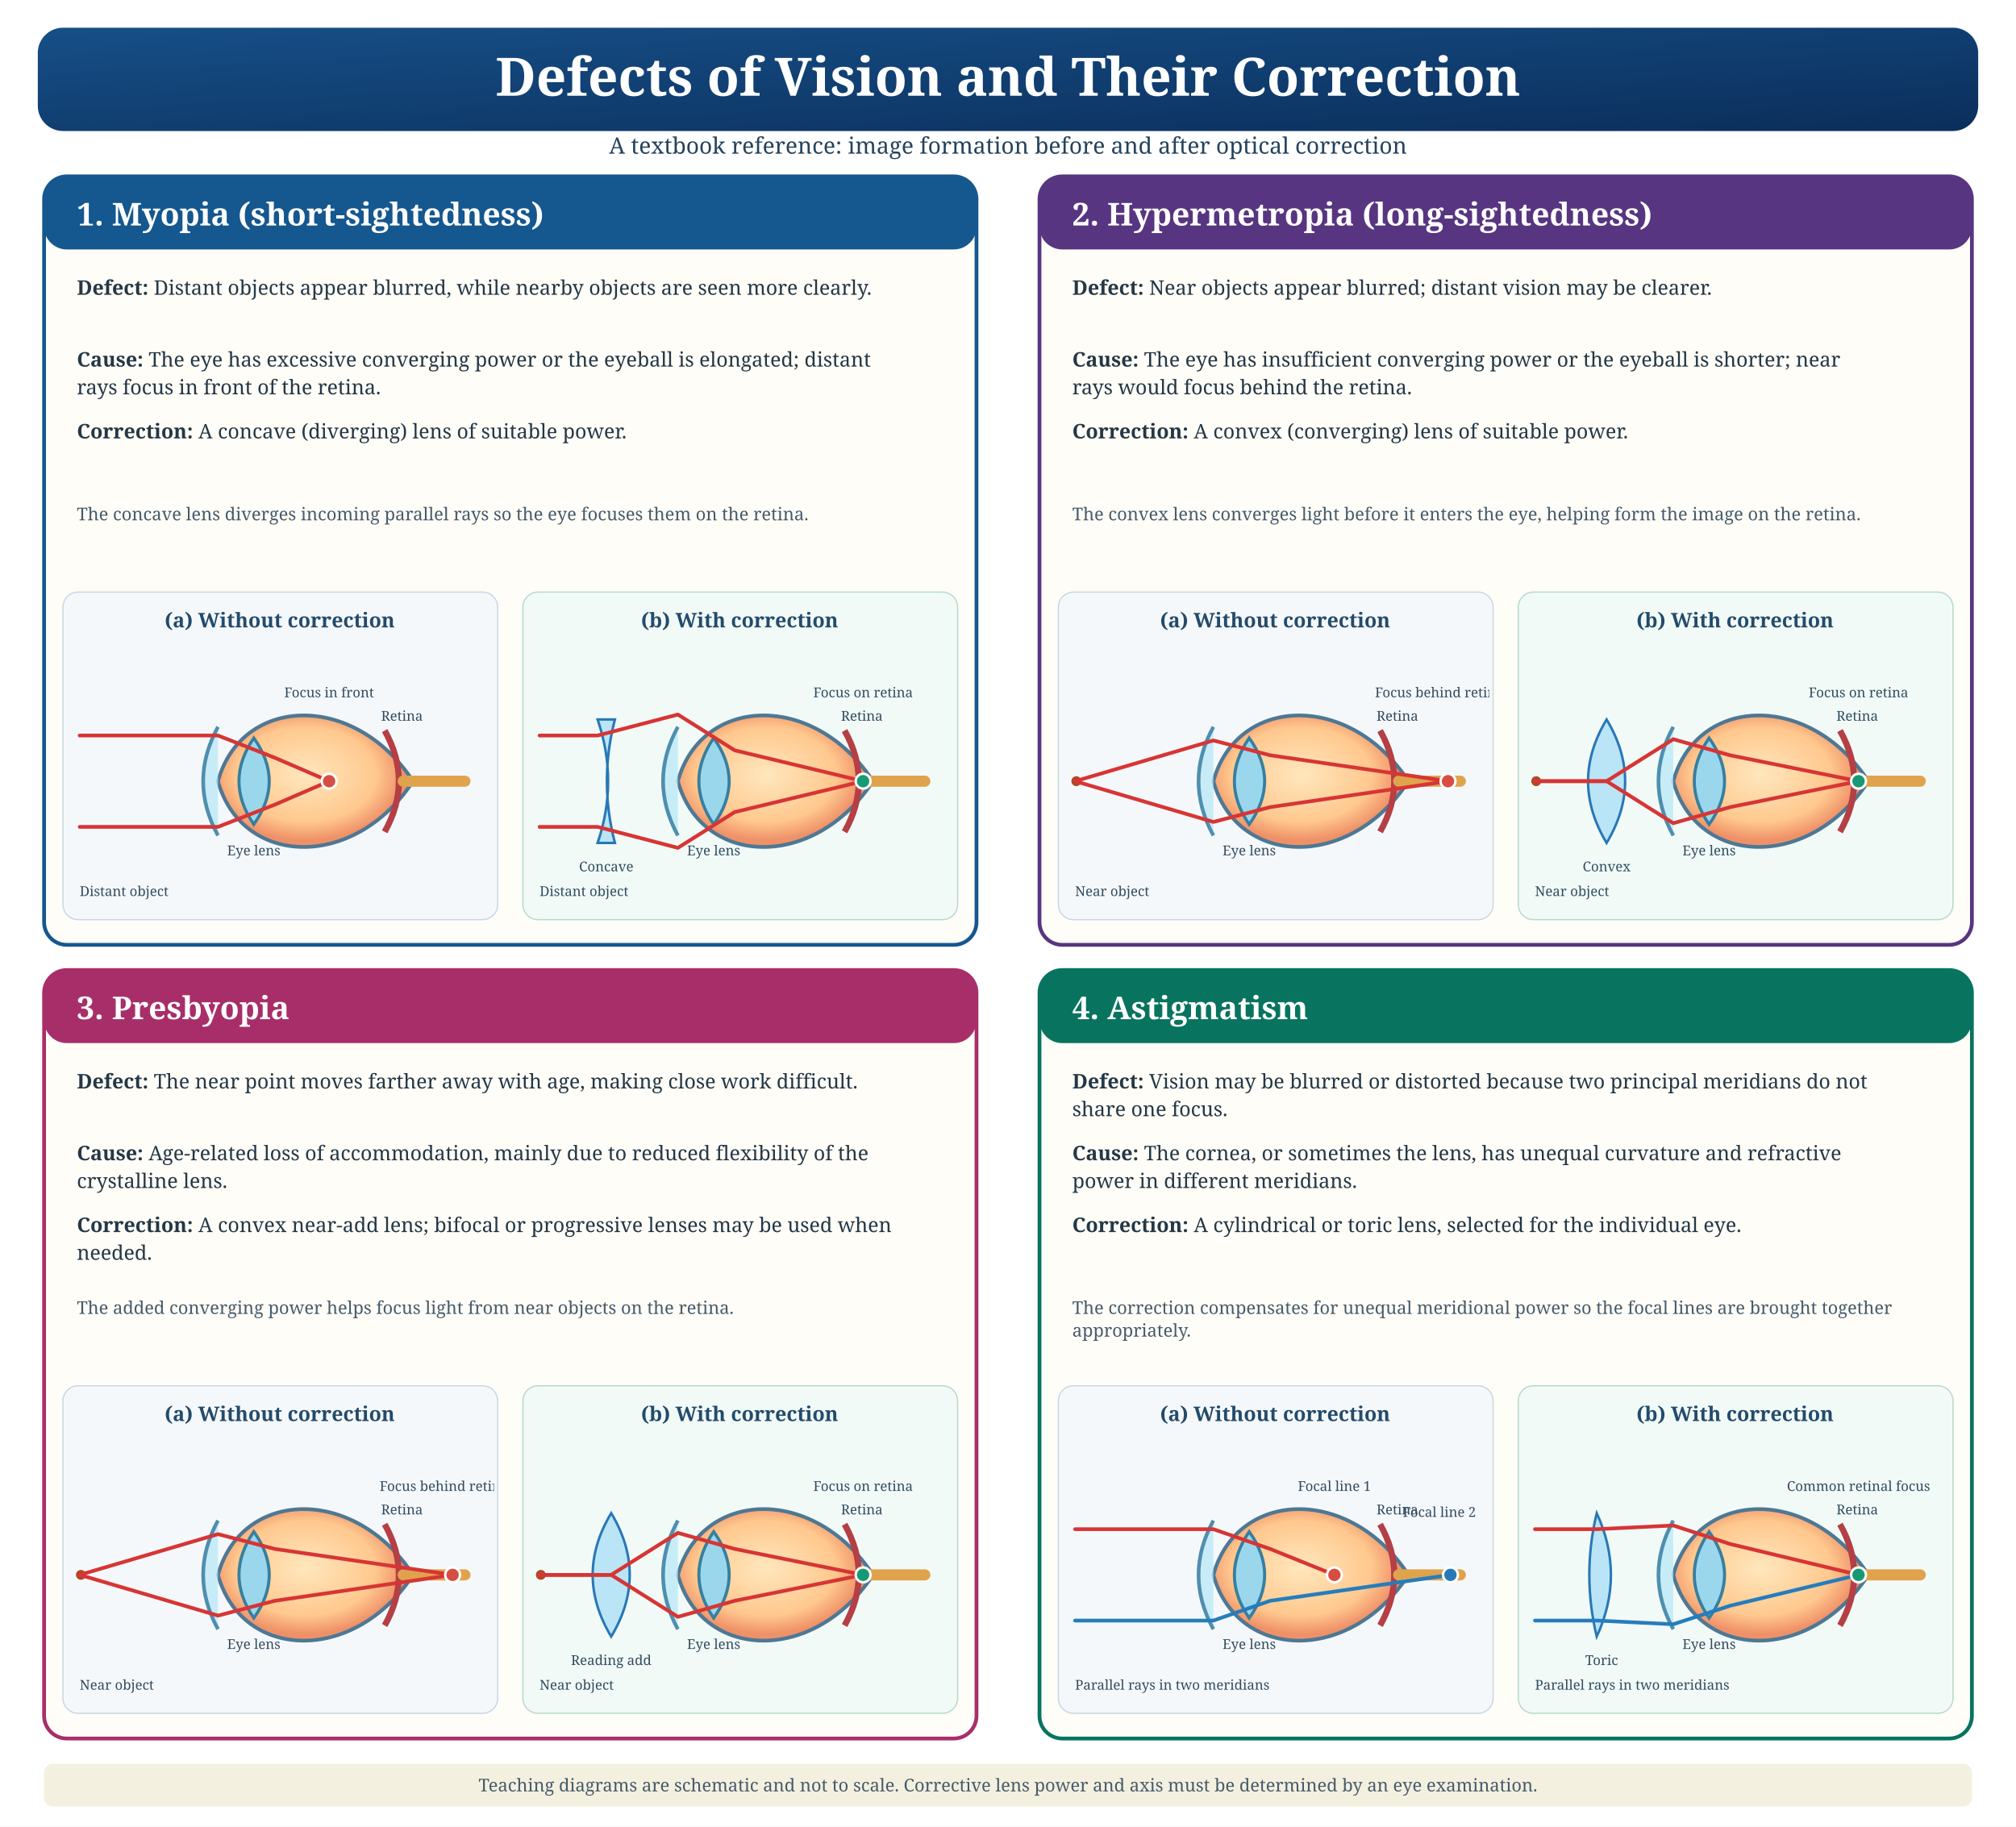
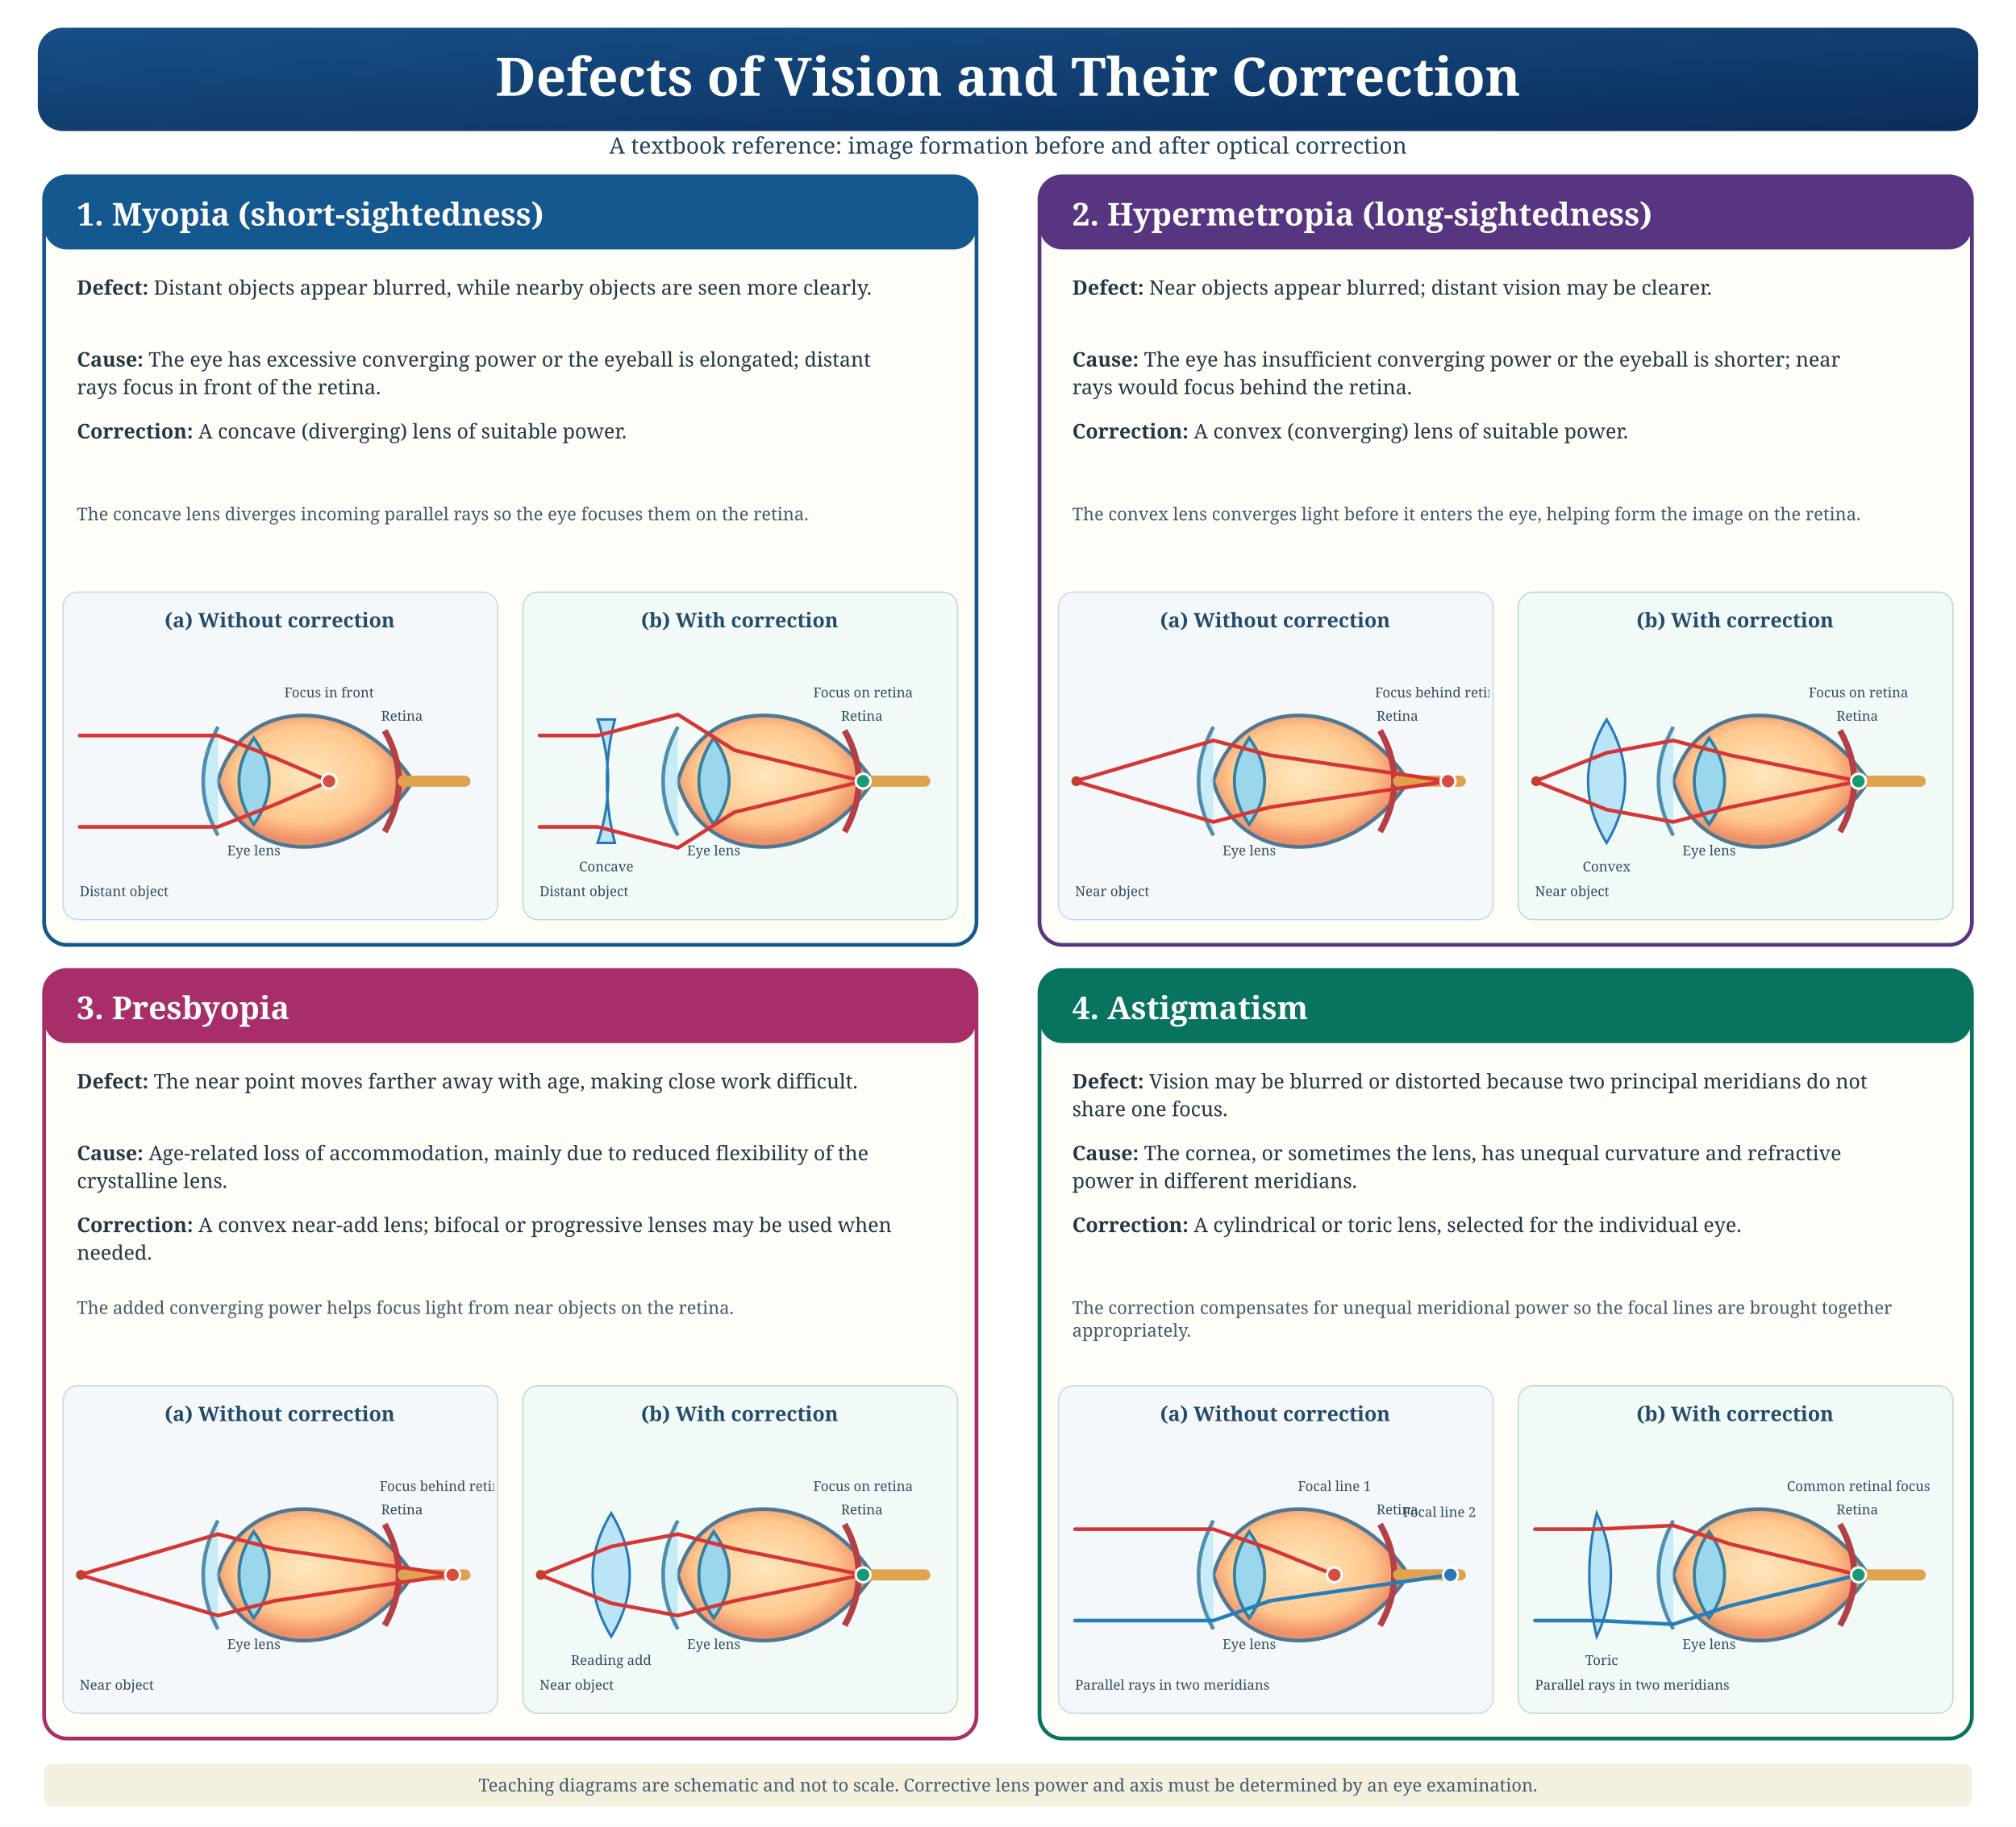
<svg xmlns="http://www.w3.org/2000/svg" viewBox="0 0 1600 1450" role="img" aria-labelledby="title desc">
  <defs>
    <style>
.page-title{font: bold 42px Georgia,serif;fill:#fff}.subtitle{font:18px Georgia,serif;fill:#25435c}
.panel-title{font:bold 25px Georgia,serif;fill:#fff}.body{font:16px Georgia,serif;fill:#243746}
.small{font:14px Georgia,serif;fill:#465b6b}.figure-title{font:bold 16px Georgia,serif;fill:#234b6b}
.tiny{font:11px Georgia,serif;fill:#304b5f}.ray{stroke:#d73535;stroke-width:3;fill:none;stroke-linecap:round;stroke-linejoin:round}
.blue-ray{stroke:#257dbb;stroke-width:3;fill:none;stroke-linecap:round;stroke-linejoin:round}
.goodfocus{fill:#159a75;stroke:#fff;stroke-width:2}.badfocus{fill:#d64e42;stroke:#fff;stroke-width:2}.bluefocus{fill:#2678b7;stroke:#fff;stroke-width:2}
</style>
    <linearGradient id="header" x2="1" y2="1">
      <stop stop-color="#164f87" />
      <stop offset="1" stop-color="#0b2e5b" />
    </linearGradient>
  </defs>
  <rect width="1600" height="1450" fill="#fff" />
  <rect x="30" y="22" width="1540" height="82" rx="20" fill="url(#header)" />
  <text x="800" y="76" text-anchor="middle" class="page-title">Defects of Vision and Their Correction</text>
  <text x="800" y="122" text-anchor="middle" class="subtitle">A textbook reference: image formation before and after optical correction</text>
  <g transform="translate(35,140)">
    <rect width="740" height="610" rx="18" fill="#fffdf7" stroke="#15578f" stroke-width="3" />
    <rect width="740" height="58" rx="18" fill="#15578f" />
    <text x="26" y="39" class="panel-title">1. Myopia (short-sightedness)</text>
    <text x="26" y="94" class="body">
      <tspan font-weight="bold">Defect:</tspan> Distant objects appear blurred, while nearby objects are seen more clearly.</text>
    <text x="26" y="151" class="body">
      <tspan font-weight="bold">Cause:</tspan> The eye has excessive converging power or the eyeball is elongated; distant</text>
    <text x="26" y="173" class="body">rays focus in front of the retina.</text>
    <text x="26" y="208" class="body">
      <tspan font-weight="bold">Correction:</tspan> A concave (diverging) lens of suitable power.</text>
    <text x="26" y="273" class="small">
      <tspan x="26" dy="0">The concave lens diverges incoming parallel rays so the eye focuses them on the retina.</tspan>
    </text>
    <g transform="translate(15,330)">
      <rect width="345" height="260" rx="12" fill="#f5f8fb" stroke="#c7d8e5" />
      <text x="172" y="28" text-anchor="middle" class="figure-title">(a) Without correction</text>
      <svg x="2" y="8" width="340" height="245" viewBox="0 0 340 250" role="img" aria-label="myopia without correction">
        <defs>
          <radialGradient id="eye-myopia-false" cx="45%" cy="45%">
            <stop offset="0" stop-color="#ffe7bd" />
            <stop offset=".72" stop-color="#ffc88e" />
            <stop offset="1" stop-color="#ef9168" />
          </radialGradient>
        </defs>
        <text x="8" y="238" class="tiny">Distant object</text>
        <path d="M120 145 C139 76 230 72 278 145 C230 218 139 214 120 145Z" fill="url(#eye-myopia-false)" stroke="#4e7894" stroke-width="3" />
        <path d="M120 101 Q96 145 120 189" fill="#b8e8f6" fill-opacity=".75" stroke="#4f8eae" stroke-width="3" />
        <path d="M149 110 Q174 145 149 180 Q125 145 149 110Z" fill="#9bd7ec" stroke="#377f9f" stroke-width="2.5" />
        <path d="M255 104 Q278 145 255 186" fill="none" stroke="#b43f45" stroke-width="5" />
        <path d="M270 145 L320 145" stroke="#e0a34d" stroke-width="9" stroke-linecap="round" />
        <path d="M8 108 L120 108 L166 126 L210 145" class="ray" />
        <path d="M8 182 L120 182 L166 164 L210 145" class="ray" />
        <circle cx="210" cy="145" r="6" class="badfocus" />
        <text x="210" y="77" text-anchor="middle" class="tiny">Focus in front</text>
        <text x="149" y="205" class="tiny" text-anchor="middle">Eye lens</text>
        <text x="269" y="96" class="tiny" text-anchor="middle">Retina</text>
      </svg>
    </g>
    <g transform="translate(380,330)">
      <rect width="345" height="260" rx="12" fill="#f1faf7" stroke="#b8dacf" />
      <text x="172" y="28" text-anchor="middle" class="figure-title">(b) With correction</text>
      <svg x="2" y="8" width="340" height="245" viewBox="0 0 340 250" role="img" aria-label="myopia with correction">
        <defs>
          <radialGradient id="eye-myopia-true" cx="45%" cy="45%">
            <stop offset="0" stop-color="#ffe7bd" />
            <stop offset=".72" stop-color="#ffc88e" />
            <stop offset="1" stop-color="#ef9168" />
          </radialGradient>
        </defs>
        <text x="8" y="238" class="tiny">Distant object</text>
        <path d="M55 95 Q72 145 55 195 L69 195 Q56 145 69 95 Z" fill="#b9e5f7" stroke="#2877b7" stroke-width="2" />
        <text x="62" y="218" text-anchor="middle" class="tiny">Concave</text>
        <path d="M120 145 C139 76 230 72 278 145 C230 218 139 214 120 145Z" fill="url(#eye-myopia-true)" stroke="#4e7894" stroke-width="3" />
        <path d="M120 101 Q96 145 120 189" fill="#b8e8f6" fill-opacity=".75" stroke="#4f8eae" stroke-width="3" />
        <path d="M149 110 Q174 145 149 180 Q125 145 149 110Z" fill="#9bd7ec" stroke="#377f9f" stroke-width="2.5" />
        <path d="M255 104 Q278 145 255 186" fill="none" stroke="#b43f45" stroke-width="5" />
        <path d="M270 145 L320 145" stroke="#e0a34d" stroke-width="9" stroke-linecap="round" />
        <path d="M8 108 L55 108 L120 91 L166 120 L270 145" class="ray" />
        <path d="M8 182 L55 182 L120 199 L166 170 L270 145" class="ray" />
        <circle cx="270" cy="145" r="6" class="goodfocus" />
        <text x="270" y="77" text-anchor="middle" class="tiny">Focus on retina</text>
        <text x="149" y="205" class="tiny" text-anchor="middle">Eye lens</text>
        <text x="269" y="96" class="tiny" text-anchor="middle">Retina</text>
      </svg>
    </g>
  </g>
  <g transform="translate(825,140)">
    <rect width="740" height="610" rx="18" fill="#fffdf7" stroke="#573580" stroke-width="3" />
    <rect width="740" height="58" rx="18" fill="#573580" />
    <text x="26" y="39" class="panel-title">2. Hypermetropia (long-sightedness)</text>
    <text x="26" y="94" class="body">
      <tspan font-weight="bold">Defect:</tspan> Near objects appear blurred; distant vision may be clearer.</text>
    <text x="26" y="151" class="body">
      <tspan font-weight="bold">Cause:</tspan> The eye has insufficient converging power or the eyeball is shorter; near</text>
    <text x="26" y="173" class="body">rays would focus behind the retina.</text>
    <text x="26" y="208" class="body">
      <tspan font-weight="bold">Correction:</tspan> A convex (converging) lens of suitable power.</text>
    <text x="26" y="273" class="small">
      <tspan x="26" dy="0">The convex lens converges light before it enters the eye, helping form the image on the retina.</tspan>
    </text>
    <g transform="translate(15,330)">
      <rect width="345" height="260" rx="12" fill="#f5f8fb" stroke="#c7d8e5" />
      <text x="172" y="28" text-anchor="middle" class="figure-title">(a) Without correction</text>
      <svg x="2" y="8" width="340" height="245" viewBox="0 0 340 250" role="img" aria-label="hypermetropia without correction">
        <defs>
          <radialGradient id="eye-hypermetropia-false" cx="45%" cy="45%">
            <stop offset="0" stop-color="#ffe7bd" />
            <stop offset=".72" stop-color="#ffc88e" />
            <stop offset="1" stop-color="#ef9168" />
          </radialGradient>
        </defs>
        <circle cx="9" cy="145" r="4" fill="#a94b25" />
        <text x="8" y="238" class="tiny">Near object</text>
        <path d="M120 145 C139 76 230 72 278 145 C230 218 139 214 120 145Z" fill="url(#eye-hypermetropia-false)" stroke="#4e7894" stroke-width="3" />
        <path d="M120 101 Q96 145 120 189" fill="#b8e8f6" fill-opacity=".75" stroke="#4f8eae" stroke-width="3" />
        <path d="M149 110 Q174 145 149 180 Q125 145 149 110Z" fill="#9bd7ec" stroke="#377f9f" stroke-width="2.5" />
        <path d="M255 104 Q278 145 255 186" fill="none" stroke="#b43f45" stroke-width="5" />
        <path d="M270 145 L320 145" stroke="#e0a34d" stroke-width="9" stroke-linecap="round" />
        <path d="M8 145 L120 112 L166 124 L310 145" class="ray" />
        <path d="M8 145 L120 178 L166 166 L310 145" class="ray" />
        <circle cx="310" cy="145" r="6" class="badfocus" />
        <text x="303" y="77" text-anchor="middle" class="tiny">Focus behind retina</text>
        <text x="149" y="205" class="tiny" text-anchor="middle">Eye lens</text>
        <text x="269" y="96" class="tiny" text-anchor="middle">Retina</text>
      </svg>
    </g>
    <g transform="translate(380,330)">
      <rect width="345" height="260" rx="12" fill="#f1faf7" stroke="#b8dacf" />
      <text x="172" y="28" text-anchor="middle" class="figure-title">(b) With correction</text>
      <svg x="2" y="8" width="340" height="245" viewBox="0 0 340 250" role="img" aria-label="hypermetropia with correction">
        <defs>
          <radialGradient id="eye-hypermetropia-true" cx="45%" cy="45%">
            <stop offset="0" stop-color="#ffe7bd" />
            <stop offset=".72" stop-color="#ffc88e" />
            <stop offset="1" stop-color="#ef9168" />
          </radialGradient>
        </defs>
        <circle cx="9" cy="145" r="4" fill="#a94b25" />
        <text x="8" y="238" class="tiny">Near object</text>
        <path d="M66 95 Q96 145 66 195 Q36 145 66 95Z" fill="#b9e5f7" stroke="#2877b7" stroke-width="2" />
        <text x="66" y="218" text-anchor="middle" class="tiny">Convex</text>
        <path d="M120 145 C139 76 230 72 278 145 C230 218 139 214 120 145Z" fill="url(#eye-hypermetropia-true)" stroke="#4e7894" stroke-width="3" />
        <path d="M120 101 Q96 145 120 189" fill="#b8e8f6" fill-opacity=".75" stroke="#4f8eae" stroke-width="3" />
        <path d="M149 110 Q174 145 149 180 Q125 145 149 110Z" fill="#9bd7ec" stroke="#377f9f" stroke-width="2.5" />
        <path d="M255 104 Q278 145 255 186" fill="none" stroke="#b43f45" stroke-width="5" />
        <path d="M270 145 L320 145" stroke="#e0a34d" stroke-width="9" stroke-linecap="round" />
-         <path d="M8 145 L66 145 L120 111 L166 124 L270 145" class="ray" />
-         <path d="M8 145 L66 145 L120 179 L166 166 L270 145" class="ray" />
+         <path d="M8 145 L66 122 L120 112 L166 124 L270 145" class="ray" />
+         <path d="M8 145 L66 168 L120 178 L166 166 L270 145" class="ray" />
        <circle cx="270" cy="145" r="6" class="goodfocus" />
        <text x="270" y="77" text-anchor="middle" class="tiny">Focus on retina</text>
        <text x="149" y="205" class="tiny" text-anchor="middle">Eye lens</text>
        <text x="269" y="96" class="tiny" text-anchor="middle">Retina</text>
      </svg>
    </g>
  </g>
  <g transform="translate(35,770)">
    <rect width="740" height="610" rx="18" fill="#fffdf7" stroke="#a82e69" stroke-width="3" />
    <rect width="740" height="58" rx="18" fill="#a82e69" />
    <text x="26" y="39" class="panel-title">3. Presbyopia</text>
    <text x="26" y="94" class="body">
      <tspan font-weight="bold">Defect:</tspan> The near point moves farther away with age, making close work difficult.</text>
    <text x="26" y="151" class="body">
      <tspan font-weight="bold">Cause:</tspan> Age-related loss of accommodation, mainly due to reduced flexibility of the</text>
    <text x="26" y="173" class="body">crystalline lens.</text>
    <text x="26" y="208" class="body">
      <tspan font-weight="bold">Correction:</tspan> A convex near-add lens; bifocal or progressive lenses may be used when</text>
    <text x="26" y="230" class="body">needed.</text>
    <text x="26" y="273" class="small">
      <tspan x="26" dy="0">The added converging power helps focus light from near objects on the retina.</tspan>
    </text>
    <g transform="translate(15,330)">
      <rect width="345" height="260" rx="12" fill="#f5f8fb" stroke="#c7d8e5" />
      <text x="172" y="28" text-anchor="middle" class="figure-title">(a) Without correction</text>
      <svg x="2" y="8" width="340" height="245" viewBox="0 0 340 250" role="img" aria-label="presbyopia without correction">
        <defs>
          <radialGradient id="eye-presbyopia-false" cx="45%" cy="45%">
            <stop offset="0" stop-color="#ffe7bd" />
            <stop offset=".72" stop-color="#ffc88e" />
            <stop offset="1" stop-color="#ef9168" />
          </radialGradient>
        </defs>
        <circle cx="9" cy="145" r="4" fill="#a94b25" />
        <text x="8" y="238" class="tiny">Near object</text>
        <path d="M120 145 C139 76 230 72 278 145 C230 218 139 214 120 145Z" fill="url(#eye-presbyopia-false)" stroke="#4e7894" stroke-width="3" />
        <path d="M120 101 Q96 145 120 189" fill="#b8e8f6" fill-opacity=".75" stroke="#4f8eae" stroke-width="3" />
        <path d="M149 110 Q174 145 149 180 Q125 145 149 110Z" fill="#9bd7ec" stroke="#377f9f" stroke-width="2.5" />
        <path d="M255 104 Q278 145 255 186" fill="none" stroke="#b43f45" stroke-width="5" />
        <path d="M270 145 L320 145" stroke="#e0a34d" stroke-width="9" stroke-linecap="round" />
        <path d="M8 145 L120 112 L166 124 L310 145" class="ray" />
        <path d="M8 145 L120 178 L166 166 L310 145" class="ray" />
        <circle cx="310" cy="145" r="6" class="badfocus" />
        <text x="303" y="77" text-anchor="middle" class="tiny">Focus behind retina</text>
        <text x="149" y="205" class="tiny" text-anchor="middle">Eye lens</text>
        <text x="269" y="96" class="tiny" text-anchor="middle">Retina</text>
      </svg>
    </g>
    <g transform="translate(380,330)">
      <rect width="345" height="260" rx="12" fill="#f1faf7" stroke="#b8dacf" />
      <text x="172" y="28" text-anchor="middle" class="figure-title">(b) With correction</text>
      <svg x="2" y="8" width="340" height="245" viewBox="0 0 340 250" role="img" aria-label="presbyopia with correction">
        <defs>
          <radialGradient id="eye-presbyopia-true" cx="45%" cy="45%">
            <stop offset="0" stop-color="#ffe7bd" />
            <stop offset=".72" stop-color="#ffc88e" />
            <stop offset="1" stop-color="#ef9168" />
          </radialGradient>
        </defs>
        <circle cx="9" cy="145" r="4" fill="#a94b25" />
        <text x="8" y="238" class="tiny">Near object</text>
        <path d="M66 95 Q96 145 66 195 Q36 145 66 95Z" fill="#b9e5f7" stroke="#2877b7" stroke-width="2" />
        <text x="66" y="218" text-anchor="middle" class="tiny">Reading add</text>
        <path d="M120 145 C139 76 230 72 278 145 C230 218 139 214 120 145Z" fill="url(#eye-presbyopia-true)" stroke="#4e7894" stroke-width="3" />
        <path d="M120 101 Q96 145 120 189" fill="#b8e8f6" fill-opacity=".75" stroke="#4f8eae" stroke-width="3" />
        <path d="M149 110 Q174 145 149 180 Q125 145 149 110Z" fill="#9bd7ec" stroke="#377f9f" stroke-width="2.5" />
        <path d="M255 104 Q278 145 255 186" fill="none" stroke="#b43f45" stroke-width="5" />
        <path d="M270 145 L320 145" stroke="#e0a34d" stroke-width="9" stroke-linecap="round" />
-         <path d="M8 145 L66 145 L120 111 L166 124 L270 145" class="ray" />
-         <path d="M8 145 L66 145 L120 179 L166 166 L270 145" class="ray" />
+         <path d="M8 145 L66 122 L120 112 L166 124 L270 145" class="ray" />
+         <path d="M8 145 L66 168 L120 178 L166 166 L270 145" class="ray" />
        <circle cx="270" cy="145" r="6" class="goodfocus" />
        <text x="270" y="77" text-anchor="middle" class="tiny">Focus on retina</text>
        <text x="149" y="205" class="tiny" text-anchor="middle">Eye lens</text>
        <text x="269" y="96" class="tiny" text-anchor="middle">Retina</text>
      </svg>
    </g>
  </g>
  <g transform="translate(825,770)">
    <rect width="740" height="610" rx="18" fill="#fffdf7" stroke="#08745f" stroke-width="3" />
    <rect width="740" height="58" rx="18" fill="#08745f" />
    <text x="26" y="39" class="panel-title">4. Astigmatism</text>
    <text x="26" y="94" class="body">
      <tspan font-weight="bold">Defect:</tspan> Vision may be blurred or distorted because two principal meridians do not</text>
    <text x="26" y="116" class="body">share one focus.</text>
    <text x="26" y="151" class="body">
      <tspan font-weight="bold">Cause:</tspan> The cornea, or sometimes the lens, has unequal curvature and refractive</text>
    <text x="26" y="173" class="body">power in different meridians.</text>
    <text x="26" y="208" class="body">
      <tspan font-weight="bold">Correction:</tspan> A cylindrical or toric lens, selected for the individual eye.</text>
    <text x="26" y="273" class="small">
      <tspan x="26" dy="0">The correction compensates for unequal meridional power so the focal lines are brought together</tspan>
      <tspan x="26" dy="18">appropriately.</tspan>
    </text>
    <g transform="translate(15,330)">
      <rect width="345" height="260" rx="12" fill="#f5f8fb" stroke="#c7d8e5" />
      <text x="172" y="28" text-anchor="middle" class="figure-title">(a) Without correction</text>
      <svg x="2" y="8" width="340" height="245" viewBox="0 0 340 250" role="img" aria-label="astigmatism without correction">
        <defs>
          <radialGradient id="eye-astigmatism-false" cx="45%" cy="45%">
            <stop offset="0" stop-color="#ffe7bd" />
            <stop offset=".72" stop-color="#ffc88e" />
            <stop offset="1" stop-color="#ef9168" />
          </radialGradient>
        </defs>
        <text x="8" y="238" class="tiny">Parallel rays in two meridians</text>
        <path d="M120 145 C139 76 230 72 278 145 C230 218 139 214 120 145Z" fill="url(#eye-astigmatism-false)" stroke="#4e7894" stroke-width="3" />
        <path d="M120 101 Q96 145 120 189" fill="#b8e8f6" fill-opacity=".75" stroke="#4f8eae" stroke-width="3" />
        <path d="M149 110 Q174 145 149 180 Q125 145 149 110Z" fill="#9bd7ec" stroke="#377f9f" stroke-width="2.5" />
        <path d="M255 104 Q278 145 255 186" fill="none" stroke="#b43f45" stroke-width="5" />
        <path d="M270 145 L320 145" stroke="#e0a34d" stroke-width="9" stroke-linecap="round" />
        <path d="M8 108 L120 108 L166 124 L218 145" class="ray" />
        <path d="M8 182 L120 182 L166 166 L312 145" class="blue-ray" />
        <circle cx="218" cy="145" r="6" class="badfocus" />
        <circle cx="312" cy="145" r="6" class="bluefocus" />
        <text x="218" y="77" text-anchor="middle" class="tiny">Focal line 1</text>
        <text x="303" y="98" text-anchor="middle" class="tiny">Focal line 2</text>
        <text x="149" y="205" class="tiny" text-anchor="middle">Eye lens</text>
        <text x="269" y="96" class="tiny" text-anchor="middle">Retina</text>
      </svg>
    </g>
    <g transform="translate(380,330)">
      <rect width="345" height="260" rx="12" fill="#f1faf7" stroke="#b8dacf" />
      <text x="172" y="28" text-anchor="middle" class="figure-title">(b) With correction</text>
      <svg x="2" y="8" width="340" height="245" viewBox="0 0 340 250" role="img" aria-label="astigmatism with correction">
        <defs>
          <radialGradient id="eye-astigmatism-true" cx="45%" cy="45%">
            <stop offset="0" stop-color="#ffe7bd" />
            <stop offset=".72" stop-color="#ffc88e" />
            <stop offset="1" stop-color="#ef9168" />
          </radialGradient>
        </defs>
        <text x="8" y="238" class="tiny">Parallel rays in two meridians</text>
        <path d="M58 95 Q81 145 58 195 Q46 145 58 95Z" fill="#b9e5f7" stroke="#2877b7" stroke-width="2" />
        <text x="62" y="218" text-anchor="middle" class="tiny">Toric</text>
        <path d="M120 145 C139 76 230 72 278 145 C230 218 139 214 120 145Z" fill="url(#eye-astigmatism-true)" stroke="#4e7894" stroke-width="3" />
        <path d="M120 101 Q96 145 120 189" fill="#b8e8f6" fill-opacity=".75" stroke="#4f8eae" stroke-width="3" />
        <path d="M149 110 Q174 145 149 180 Q125 145 149 110Z" fill="#9bd7ec" stroke="#377f9f" stroke-width="2.5" />
        <path d="M255 104 Q278 145 255 186" fill="none" stroke="#b43f45" stroke-width="5" />
        <path d="M270 145 L320 145" stroke="#e0a34d" stroke-width="9" stroke-linecap="round" />
        <path d="M8 108 L58 108 L120 105 L166 120 L270 145" class="ray" />
        <path d="M8 182 L58 182 L120 185 L166 170 L270 145" class="blue-ray" />
        <circle cx="270" cy="145" r="6" class="goodfocus" />
        <text x="270" y="77" text-anchor="middle" class="tiny">Common retinal focus</text>
        <text x="149" y="205" class="tiny" text-anchor="middle">Eye lens</text>
        <text x="269" y="96" class="tiny" text-anchor="middle">Retina</text>
      </svg>
    </g>
  </g>
  <rect x="35" y="1400" width="1530" height="34" rx="7" fill="#f4f0df" />
  <text x="800" y="1422" text-anchor="middle" class="small">Teaching diagrams are schematic and not to scale. Corrective lens power and axis must be determined by an eye examination.</text>
</svg>
